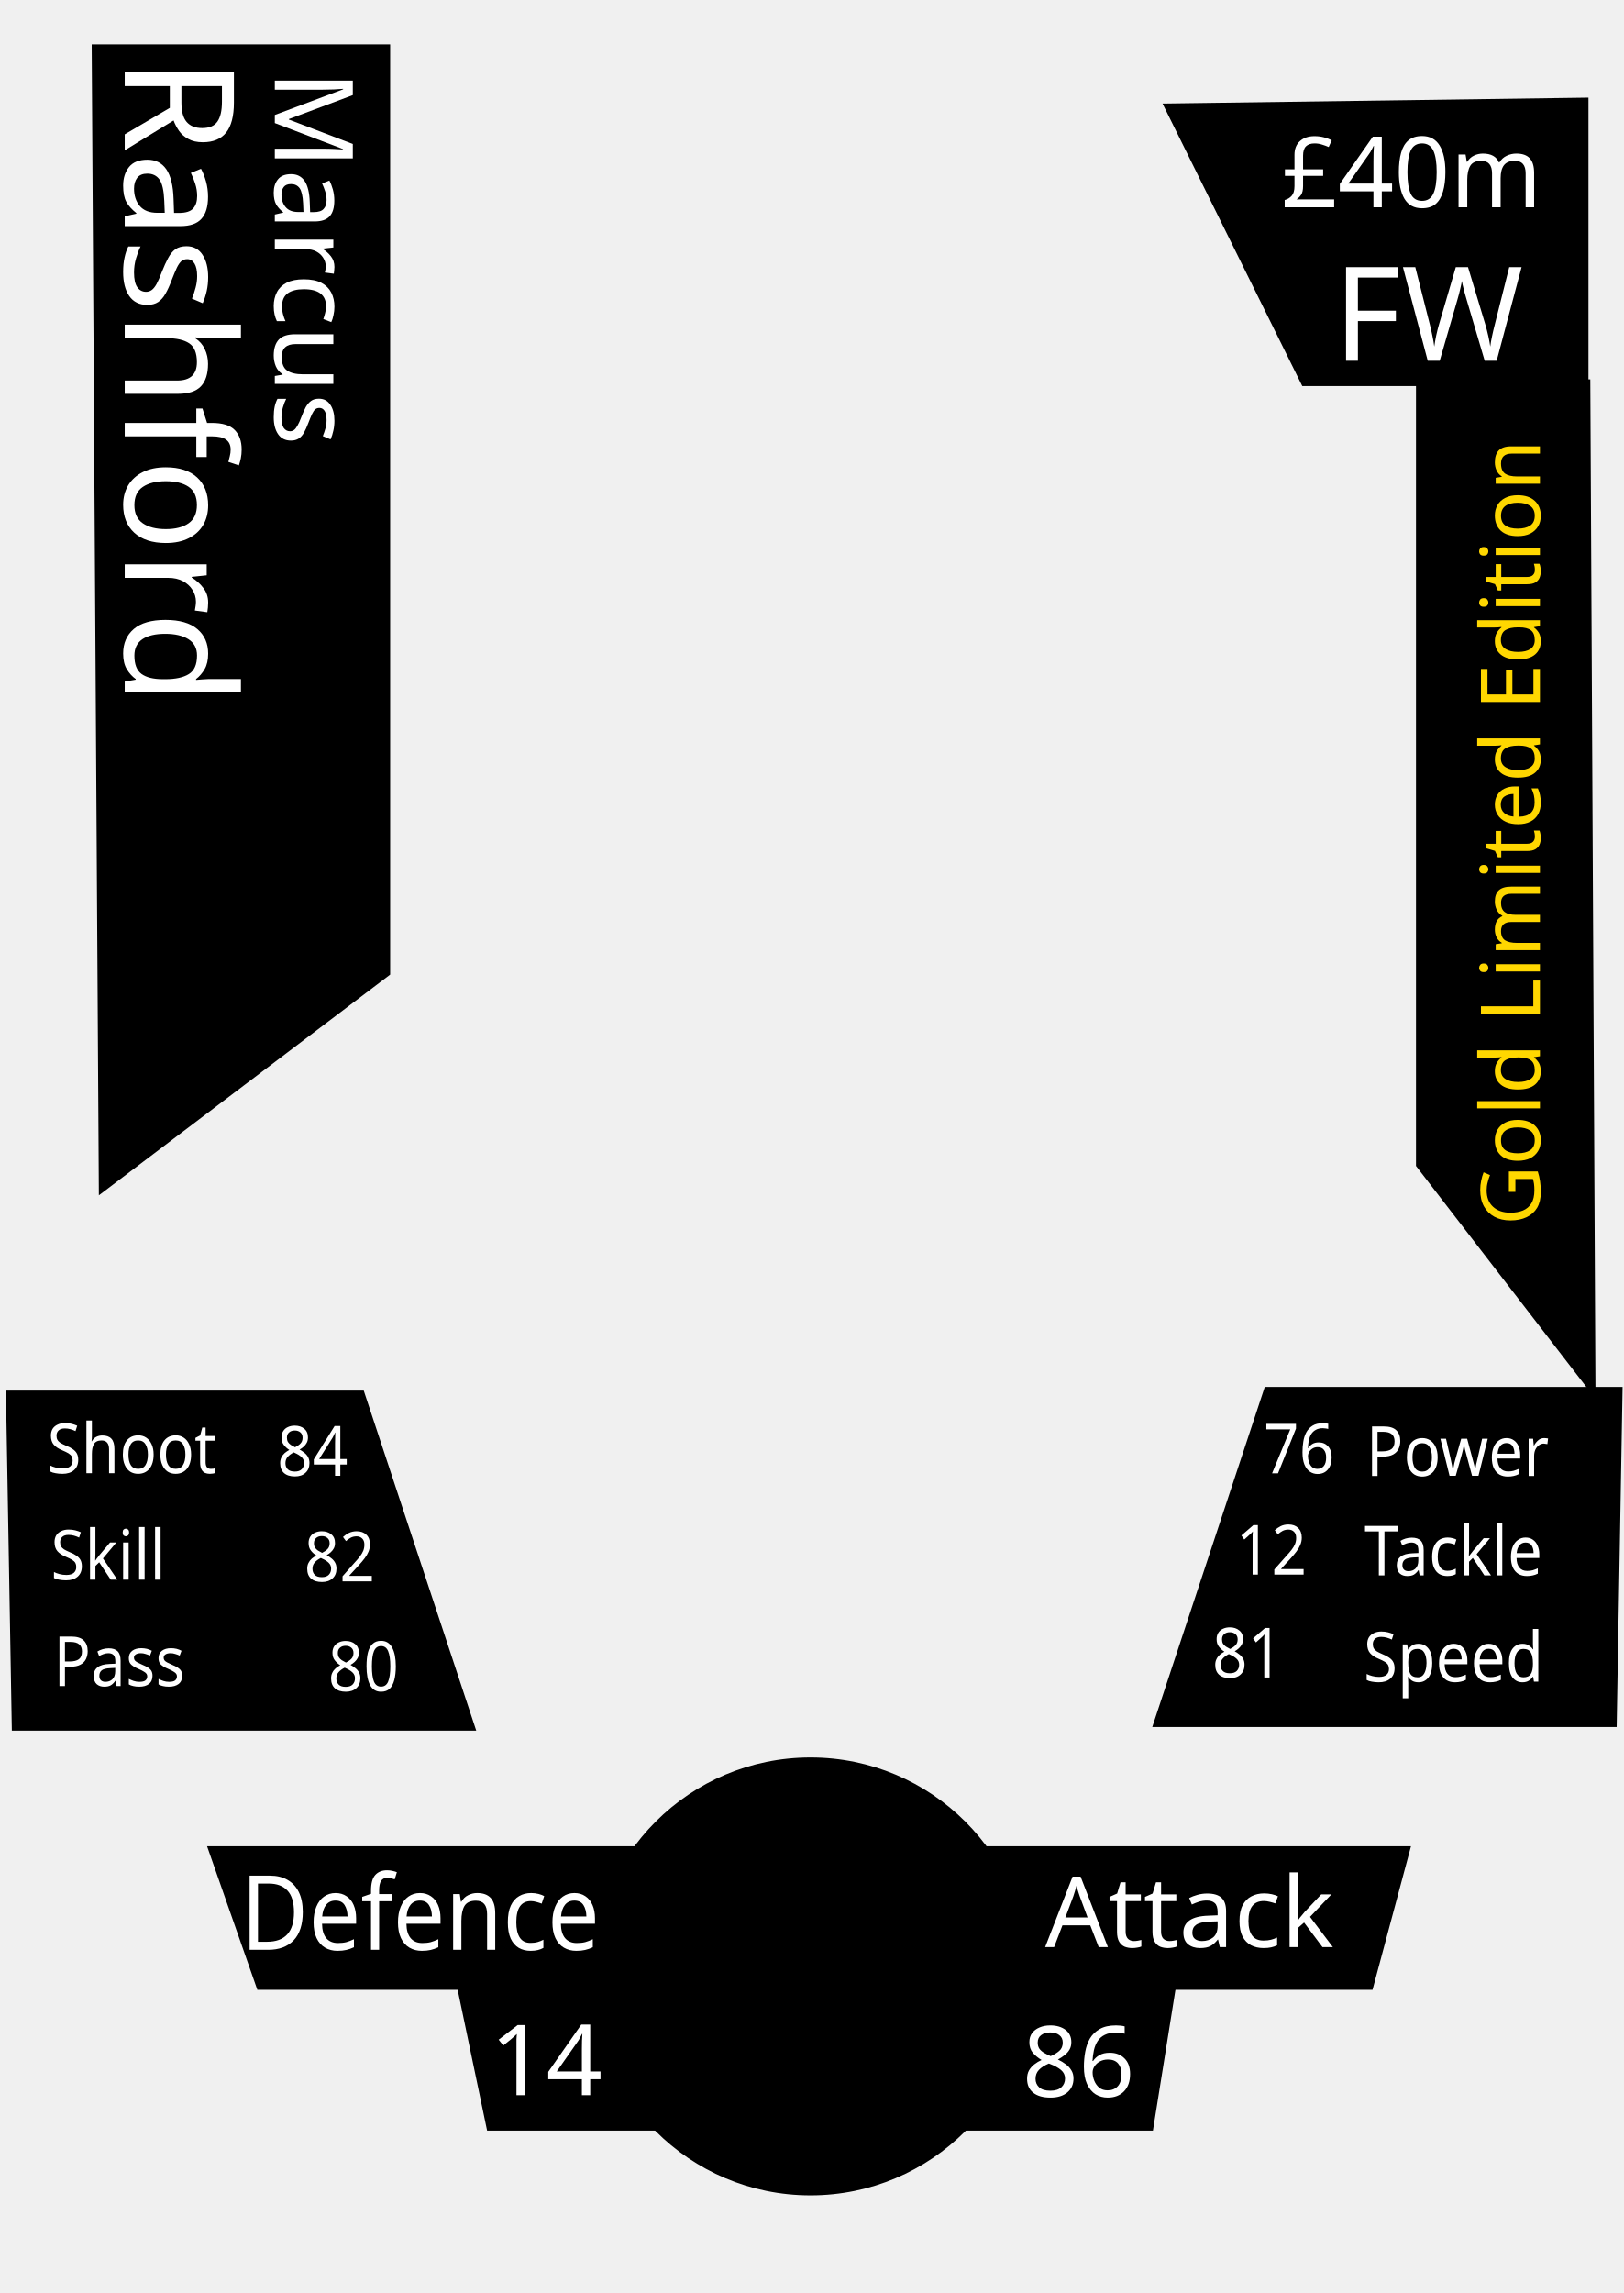
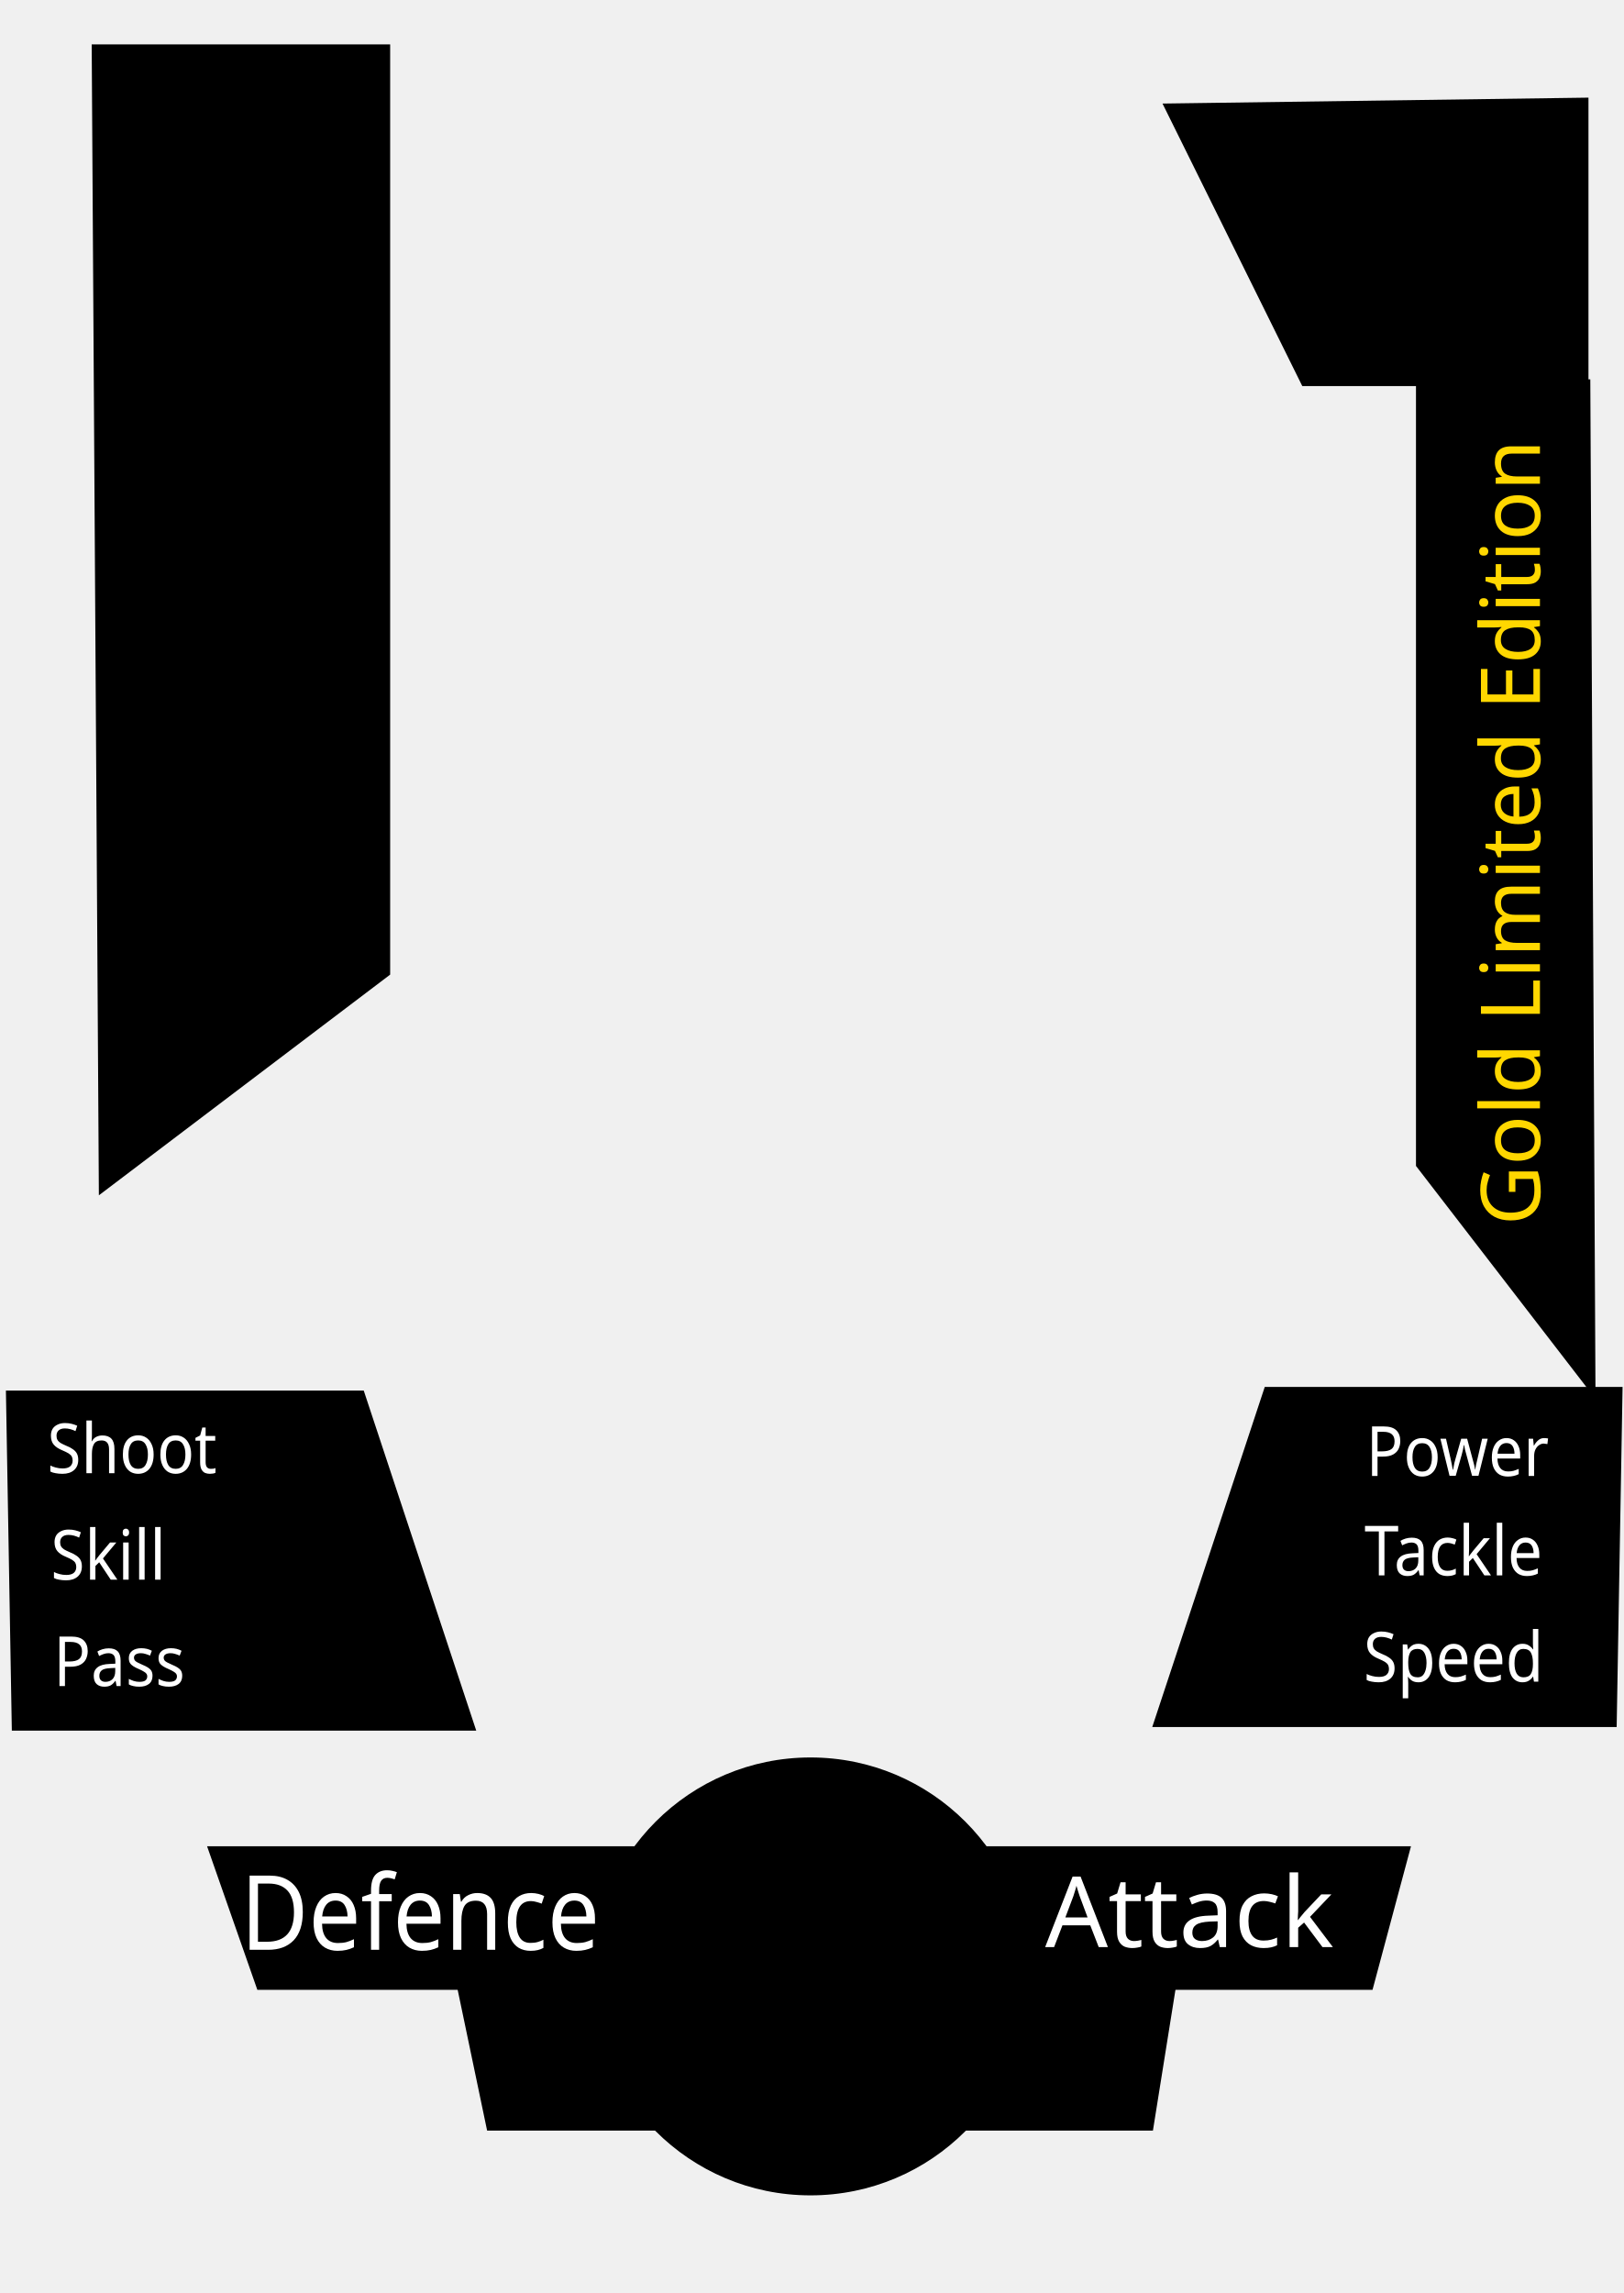
<svg xmlns="http://www.w3.org/2000/svg" width="209.849mm" height="296.236mm" viewBox="0 0 209.849 296.236" version="1.1" id="svg2">
  <g id="layer3" style="fill:#ffffff" transform="translate(0,-0.3822394)">
    <path style="fill:#000000;fill-opacity:1;stroke:none;stroke-width:0.265;stroke-opacity:1" d="M 26.757,238.9 H 182.328 l -4.971,18.552 H 33.255 Z" id="path6" />
    <path style="fill:#000000;fill-opacity:1;stroke:none;stroke-width:0.204;stroke-opacity:1" d="m 59.065,257.088 h 92.884 l -2.968,18.552 H 62.945 Z" id="path6-9" />
    <path style="fill:#000000;fill-opacity:1;stroke:none;stroke-width:0.238;stroke-opacity:1" d="M 208.905,223.5 H 148.894 L 163.431,179.565 h 46.239 z" id="path5-5" />
    <path style="fill:#000000;fill-opacity:1;stroke:none;stroke-width:0.238;stroke-opacity:1" d="M 1.529,223.969 H 61.541 L 47.003,180.035 H 0.764 Z" id="path5" />
    <path style="fill:#000000;stroke-width:0.245" d="M 12.776,154.807 50.416,126.294 V 6.116 H 11.849 Z" id="path2" />
    <path style="fill:#000000;stroke-width:0.245" d="m 150.22,13.761 18.064,36.503 h 36.978 V 12.996 Z" id="path4" />
    <circle style="fill:#000000;stroke-width:0.265" id="path3" cx="104.734" cy="255.718" r="28.286" />
    <path style="opacity:1;fill:#000000;fill-opacity:1;stroke:none;stroke-width:2.708;stroke-dasharray:none;stroke-opacity:1" d="M 205.499,49.391 H 182.973 V 151.009 l 23.199,30.093 z" id="path31" />
  </g>
  <g id="layer1" style="fill:#ffffff" transform="translate(-0.3822394,1.911197)">
    <text xml:space="preserve" style="font-style:normal;font-variant:normal;font-weight:normal;font-stretch:normal;font-size:14.111px;font-family:sans-serif;-inkscape-font-specification:'sans-serif, Normal';font-variant-ligatures:normal;font-variant-caps:normal;font-variant-numeric:normal;font-variant-east-asian:normal;fill:#ffffff;stroke-width:0.265" x="7.127" y="-35.897" id="text1" transform="rotate(90)">
-       <tspan id="tspan1" class="svg-first-name" style="font-style:normal;font-variant:normal;font-weight:normal;font-stretch:normal;font-size:14.111px;font-family:sans-serif;-inkscape-font-specification:'sans-serif, Normal';font-variant-ligatures:normal;font-variant-caps:normal;font-variant-numeric:normal;font-variant-east-asian:normal;fill:#ffffff;stroke-width:0.265" x="7.127" y="-35.897">Marcus</tspan>
+       <tspan id="tspan1" class="svg-first-name" style="font-style:normal;font-variant:normal;font-weight:normal;font-stretch:normal;font-size:14.111px;font-family:sans-serif;-inkscape-font-specification:'sans-serif, Normal';font-variant-ligatures:normal;font-variant-caps:normal;font-variant-numeric:normal;font-variant-east-asian:normal;fill:#ffffff;stroke-width:0.265" x="7.127" y="-35.897" />
    </text>
    <text xml:space="preserve" style="font-style:normal;font-variant:normal;font-weight:normal;font-stretch:normal;font-size:12.7px;font-family:sans-serif;-inkscape-font-specification:'sans-serif, Normal';font-variant-ligatures:normal;font-variant-caps:normal;font-variant-numeric:normal;font-variant-east-asian:normal;fill:#ffffff;stroke-width:0.265" x="165.983" y="24.865" class="svg-price" id="text1-1">
-       <tspan id="tspan1-0" style="font-style:normal;font-variant:normal;font-weight:normal;font-stretch:normal;font-size:12.7px;font-family:sans-serif;-inkscape-font-specification:'sans-serif, Normal';font-variant-ligatures:normal;font-variant-caps:normal;font-variant-numeric:normal;font-variant-east-asian:normal;fill:#ffffff;stroke-width:0.265" x="165.983" y="24.865">£40m</tspan>
+       <tspan id="tspan1-0" style="font-style:normal;font-variant:normal;font-weight:normal;font-stretch:normal;font-size:12.7px;font-family:sans-serif;-inkscape-font-specification:'sans-serif, Normal';font-variant-ligatures:normal;font-variant-caps:normal;font-variant-numeric:normal;font-variant-east-asian:normal;fill:#ffffff;stroke-width:0.265" x="165.983" y="24.865" />
    </text>
    <text xml:space="preserve" style="font-style:normal;font-variant:normal;font-weight:normal;font-stretch:normal;font-size:16.933px;font-family:Sans;-inkscape-font-specification:'Sans, Normal';font-variant-ligatures:normal;font-variant-caps:normal;font-variant-numeric:normal;font-variant-east-asian:normal;fill:#ffffff;stroke-width:0.265" x="172.679" y="44.695" class="svg-pos-short" id="text1-1-5">
-       <tspan id="tspan1-0-1" style="font-style:normal;font-variant:normal;font-weight:normal;font-stretch:normal;font-size:16.933px;font-family:Sans;-inkscape-font-specification:'Sans, Normal';font-variant-ligatures:normal;font-variant-caps:normal;font-variant-numeric:normal;font-variant-east-asian:normal;fill:#ffffff;stroke-width:0.265" x="172.679" y="44.695">FW</tspan>
+       <tspan id="tspan1-0-1" style="font-style:normal;font-variant:normal;font-weight:normal;font-stretch:normal;font-size:16.933px;font-family:Sans;-inkscape-font-specification:'Sans, Normal';font-variant-ligatures:normal;font-variant-caps:normal;font-variant-numeric:normal;font-variant-east-asian:normal;fill:#ffffff;stroke-width:0.265" x="172.679" y="44.695" />
    </text>
    <text xml:space="preserve" style="font-style:normal;font-variant:normal;font-weight:normal;font-stretch:normal;font-size:19.756px;font-family:sans-serif;-inkscape-font-specification:'sans-serif, Normal';font-variant-ligatures:normal;font-variant-caps:normal;font-variant-numeric:normal;font-variant-east-asian:normal;fill:#ffffff;stroke-width:0.265" x="5.529" y="-16.497" id="text1-6" class="svg-last-name" transform="rotate(90)">
-       <tspan id="tspan1-3" style="font-style:normal;font-variant:normal;font-weight:normal;font-stretch:normal;font-size:19.756px;font-family:sans-serif;-inkscape-font-specification:'sans-serif, Normal';font-variant-ligatures:normal;font-variant-caps:normal;font-variant-numeric:normal;font-variant-east-asian:normal;fill:#ffffff;stroke-width:0.265" x="5.529" y="-16.497">Rashford</tspan>
+       <tspan id="tspan1-3" style="font-style:normal;font-variant:normal;font-weight:normal;font-stretch:normal;font-size:19.756px;font-family:sans-serif;-inkscape-font-specification:'sans-serif, Normal';font-variant-ligatures:normal;font-variant-caps:normal;font-variant-numeric:normal;font-variant-east-asian:normal;fill:#ffffff;stroke-width:0.265" x="5.529" y="-16.497" />
    </text>
  </g>
  <g id="layer4" transform="translate(0,-0.3822394)">
    <text xml:space="preserve" style="font-style:normal;font-variant:normal;font-weight:normal;font-stretch:normal;font-size:8.467px;font-family:sans-serif;-inkscape-font-specification:'sans-serif, Normal';font-variant-ligatures:normal;font-variant-caps:normal;font-variant-numeric:normal;font-variant-east-asian:normal;fill:#ffffff;stroke-width:0.25" x="37.865" y="180.657" id="text4-4-84-6" class="svg-shoot" transform="scale(0.9456518,1.057472)">
-       <tspan id="tspan4-5-33-7" style="font-style:normal;font-variant:normal;font-weight:normal;font-stretch:normal;font-size:8.467px;font-family:sans-serif;-inkscape-font-specification:'sans-serif, Normal';font-variant-ligatures:normal;font-variant-caps:normal;font-variant-numeric:normal;font-variant-east-asian:normal;fill:#ffffff;stroke-width:0.25" x="37.865" y="180.657">84</tspan>
+       <tspan id="tspan4-5-33-7" style="font-style:normal;font-variant:normal;font-weight:normal;font-stretch:normal;font-size:8.467px;font-family:sans-serif;-inkscape-font-specification:'sans-serif, Normal';font-variant-ligatures:normal;font-variant-caps:normal;font-variant-numeric:normal;font-variant-east-asian:normal;fill:#ffffff;stroke-width:0.25" x="37.865" y="180.657" />
    </text>
    <text xml:space="preserve" style="font-style:normal;font-variant:normal;font-weight:normal;font-stretch:normal;font-size:8.467px;font-family:sans-serif;-inkscape-font-specification:'sans-serif, Normal';font-variant-ligatures:normal;font-variant-caps:normal;font-variant-numeric:normal;font-variant-east-asian:normal;fill:#ffffff;stroke-width:0.25" x="41.557" y="193.56" id="text4-4-84-6-2" class="svg-skill" transform="scale(0.9456518,1.057472)">
-       <tspan id="tspan4-5-33-7-4" style="font-style:normal;font-variant:normal;font-weight:normal;font-stretch:normal;font-size:8.467px;font-family:sans-serif;-inkscape-font-specification:'sans-serif, Normal';font-variant-ligatures:normal;font-variant-caps:normal;font-variant-numeric:normal;font-variant-east-asian:normal;fill:#ffffff;stroke-width:0.25" x="41.557" y="193.56">82</tspan>
+       <tspan id="tspan4-5-33-7-4" style="font-style:normal;font-variant:normal;font-weight:normal;font-stretch:normal;font-size:8.467px;font-family:sans-serif;-inkscape-font-specification:'sans-serif, Normal';font-variant-ligatures:normal;font-variant-caps:normal;font-variant-numeric:normal;font-variant-east-asian:normal;fill:#ffffff;stroke-width:0.25" x="41.557" y="193.56" />
    </text>
    <text xml:space="preserve" style="font-style:normal;font-variant:normal;font-weight:normal;font-stretch:normal;font-size:8.467px;font-family:sans-serif;-inkscape-font-specification:'sans-serif, Normal';font-variant-ligatures:normal;font-variant-caps:normal;font-variant-numeric:normal;font-variant-east-asian:normal;fill:#ffffff;stroke-width:0.25" x="44.819" y="206.96" id="text4-4-84-6-2-2" class="svg-pass" transform="scale(0.9456518,1.057472)">
-       <tspan id="tspan4-5-33-7-4-7" style="font-style:normal;font-variant:normal;font-weight:normal;font-stretch:normal;font-size:8.467px;font-family:sans-serif;-inkscape-font-specification:'sans-serif, Normal';font-variant-ligatures:normal;font-variant-caps:normal;font-variant-numeric:normal;font-variant-east-asian:normal;fill:#ffffff;stroke-width:0.25" x="44.819" y="206.96">80</tspan>
+       <tspan id="tspan4-5-33-7-4-7" style="font-style:normal;font-variant:normal;font-weight:normal;font-stretch:normal;font-size:8.467px;font-family:sans-serif;-inkscape-font-specification:'sans-serif, Normal';font-variant-ligatures:normal;font-variant-caps:normal;font-variant-numeric:normal;font-variant-east-asian:normal;fill:#ffffff;stroke-width:0.25" x="44.819" y="206.96" />
    </text>
    <text xml:space="preserve" style="font-style:normal;font-variant:normal;font-weight:normal;font-stretch:normal;font-size:12.7px;font-family:sans-serif;-inkscape-font-specification:'sans-serif, Normal';font-variant-ligatures:normal;font-variant-caps:normal;font-variant-numeric:normal;font-variant-east-asian:normal;fill:#ffffff;stroke-width:0.265" x="132.094" y="271.253" id="text4-1-3" class="svg-attack">
-       <tspan id="tspan4-7-1" style="font-style:normal;font-variant:normal;font-weight:normal;font-stretch:normal;font-size:12.7px;font-family:sans-serif;-inkscape-font-specification:'sans-serif, Normal';font-variant-ligatures:normal;font-variant-caps:normal;font-variant-numeric:normal;font-variant-east-asian:normal;fill:#ffffff;stroke-width:0.265" x="132.094" y="271.253">86</tspan>
+       <tspan id="tspan4-7-1" style="font-style:normal;font-variant:normal;font-weight:normal;font-stretch:normal;font-size:12.7px;font-family:sans-serif;-inkscape-font-specification:'sans-serif, Normal';font-variant-ligatures:normal;font-variant-caps:normal;font-variant-numeric:normal;font-variant-east-asian:normal;fill:#ffffff;stroke-width:0.265" x="132.094" y="271.253" />
    </text>
    <text xml:space="preserve" style="font-style:normal;font-variant:normal;font-weight:normal;font-stretch:normal;font-size:12.7px;font-family:sans-serif;-inkscape-font-specification:'sans-serif, Normal';font-variant-ligatures:normal;font-variant-caps:normal;font-variant-numeric:normal;font-variant-east-asian:normal;fill:#ffffff;stroke-width:0.265" x="63.317" y="271.066" id="text4-1-3-1" class="svg-defence">
-       <tspan id="tspan4-7-1-7" style="font-style:normal;font-variant:normal;font-weight:normal;font-stretch:normal;font-size:12.7px;font-family:sans-serif;-inkscape-font-specification:'sans-serif, Normal';font-variant-ligatures:normal;font-variant-caps:normal;font-variant-numeric:normal;font-variant-east-asian:normal;fill:#ffffff;stroke-width:0.265" x="63.317" y="271.066">14</tspan>
+       <tspan id="tspan4-7-1-7" style="font-style:normal;font-variant:normal;font-weight:normal;font-stretch:normal;font-size:12.7px;font-family:sans-serif;-inkscape-font-specification:'sans-serif, Normal';font-variant-ligatures:normal;font-variant-caps:normal;font-variant-numeric:normal;font-variant-east-asian:normal;fill:#ffffff;stroke-width:0.265" x="63.317" y="271.066" />
    </text>
    <text xml:space="preserve" style="font-style:normal;font-variant:normal;font-weight:normal;font-stretch:normal;font-size:8.467px;font-family:sans-serif;-inkscape-font-specification:'sans-serif, Normal';font-variant-ligatures:normal;font-variant-caps:normal;font-variant-numeric:normal;font-variant-east-asian:normal;fill:#ffffff;stroke-width:0.25" x="172.668" y="180.361" id="text4-4-84-6-2-3" class="svg-power" transform="scale(0.9456518,1.057472)">
-       <tspan id="tspan4-5-33-7-4-8" style="font-style:normal;font-variant:normal;font-weight:normal;font-stretch:normal;font-size:8.467px;font-family:sans-serif;-inkscape-font-specification:'sans-serif, Normal';font-variant-ligatures:normal;font-variant-caps:normal;font-variant-numeric:normal;font-variant-east-asian:normal;fill:#ffffff;stroke-width:0.25" x="172.668" y="180.361">76</tspan>
+       <tspan id="tspan4-5-33-7-4-8" style="font-style:normal;font-variant:normal;font-weight:normal;font-stretch:normal;font-size:8.467px;font-family:sans-serif;-inkscape-font-specification:'sans-serif, Normal';font-variant-ligatures:normal;font-variant-caps:normal;font-variant-numeric:normal;font-variant-east-asian:normal;fill:#ffffff;stroke-width:0.25" x="172.668" y="180.361" />
    </text>
    <text xml:space="preserve" style="font-style:normal;font-variant:normal;font-weight:normal;font-stretch:normal;font-size:8.467px;font-family:sans-serif;-inkscape-font-specification:'sans-serif, Normal';font-variant-ligatures:normal;font-variant-caps:normal;font-variant-numeric:normal;font-variant-east-asian:normal;fill:#ffffff;stroke-width:0.25" x="168.881" y="192.729" id="text4-4-84-6-2-3-7" class="svg-tackle" transform="scale(0.9456518,1.057472)">
-       <tspan id="tspan4-5-33-7-4-8-0" style="font-style:normal;font-variant:normal;font-weight:normal;font-stretch:normal;font-size:8.467px;font-family:sans-serif;-inkscape-font-specification:'sans-serif, Normal';font-variant-ligatures:normal;font-variant-caps:normal;font-variant-numeric:normal;font-variant-east-asian:normal;fill:#ffffff;stroke-width:0.25" x="168.881" y="192.729">12</tspan>
+       <tspan id="tspan4-5-33-7-4-8-0" style="font-style:normal;font-variant:normal;font-weight:normal;font-stretch:normal;font-size:8.467px;font-family:sans-serif;-inkscape-font-specification:'sans-serif, Normal';font-variant-ligatures:normal;font-variant-caps:normal;font-variant-numeric:normal;font-variant-east-asian:normal;fill:#ffffff;stroke-width:0.25" x="168.881" y="192.729" />
    </text>
    <text xml:space="preserve" style="font-style:normal;font-variant:normal;font-weight:normal;font-stretch:normal;font-size:8.467px;font-family:sans-serif;-inkscape-font-specification:'sans-serif, Normal';font-variant-ligatures:normal;font-variant-caps:normal;font-variant-numeric:normal;font-variant-east-asian:normal;fill:#ffffff;stroke-width:0.25" x="165.636" y="205.3" id="text4-4-84-6-2-3-7-9" class="svg-speed" transform="scale(0.9456518,1.057472)">
-       <tspan id="tspan4-5-33-7-4-8-0-1" style="font-style:normal;font-variant:normal;font-weight:normal;font-stretch:normal;font-size:8.467px;font-family:sans-serif;-inkscape-font-specification:'sans-serif, Normal';font-variant-ligatures:normal;font-variant-caps:normal;font-variant-numeric:normal;font-variant-east-asian:normal;fill:#ffffff;stroke-width:0.25" x="165.636" y="205.3">81</tspan>
+       <tspan id="tspan4-5-33-7-4-8-0-1" style="font-style:normal;font-variant:normal;font-weight:normal;font-stretch:normal;font-size:8.467px;font-family:sans-serif;-inkscape-font-specification:'sans-serif, Normal';font-variant-ligatures:normal;font-variant-caps:normal;font-variant-numeric:normal;font-variant-east-asian:normal;fill:#ffffff;stroke-width:0.25" x="165.636" y="205.3" />
    </text>
  </g>
  <g id="layer7" transform="translate(0,-0.3822394)">
    <text xml:space="preserve" style="font-style:normal;font-variant:normal;font-weight:normal;font-stretch:normal;font-size:8.467px;font-family:sans-serif;-inkscape-font-specification:'sans-serif, Normal';font-variant-ligatures:normal;font-variant-caps:normal;font-variant-numeric:normal;font-variant-east-asian:normal;fill:#ffffff;stroke-width:0.25" x="186.314" y="205.808" id="text4-4-84" transform="scale(0.9456518,1.057472)">
      <tspan id="tspan4-5-33" style="font-style:normal;font-variant:normal;font-weight:normal;font-stretch:normal;font-size:8.467px;font-family:sans-serif;-inkscape-font-specification:'sans-serif, Normal';font-variant-ligatures:normal;font-variant-caps:normal;font-variant-numeric:normal;font-variant-east-asian:normal;fill:#ffffff;stroke-width:0.25" x="186.314" y="205.808">Speed</tspan>
    </text>
    <text xml:space="preserve" style="font-style:normal;font-variant:normal;font-weight:normal;font-stretch:normal;font-size:8.467px;font-family:sans-serif;-inkscape-font-specification:'sans-serif, Normal';font-variant-ligatures:normal;font-variant-caps:normal;font-variant-numeric:normal;font-variant-east-asian:normal;fill:#ffffff;stroke-width:0.25" x="186.655" y="180.675" id="text4-4-8" transform="scale(0.9456518,1.057472)">
      <tspan id="tspan4-5-7" style="font-style:normal;font-variant:normal;font-weight:normal;font-stretch:normal;font-size:8.467px;font-family:sans-serif;-inkscape-font-specification:'sans-serif, Normal';font-variant-ligatures:normal;font-variant-caps:normal;font-variant-numeric:normal;font-variant-east-asian:normal;fill:#ffffff;stroke-width:0.25" x="186.655" y="180.675">Power</tspan>
    </text>
    <text xml:space="preserve" style="font-style:normal;font-variant:normal;font-weight:normal;font-stretch:normal;font-size:8.467px;font-family:sans-serif;-inkscape-font-specification:'sans-serif, Normal';font-variant-ligatures:normal;font-variant-caps:normal;font-variant-numeric:normal;font-variant-east-asian:normal;fill:#ffffff;stroke-width:0.25" x="6.938" y="193.35" id="text4-4-4" transform="scale(0.9456518,1.057472)">
      <tspan id="tspan4-5-6" style="font-style:normal;font-variant:normal;font-weight:normal;font-stretch:normal;font-size:8.467px;font-family:sans-serif;-inkscape-font-specification:'sans-serif, Normal';font-variant-ligatures:normal;font-variant-caps:normal;font-variant-numeric:normal;font-variant-east-asian:normal;fill:#ffffff;stroke-width:0.25" x="6.938" y="193.35">Skill</tspan>
    </text>
    <text xml:space="preserve" style="font-style:normal;font-variant:normal;font-weight:normal;font-stretch:normal;font-size:8.467px;font-family:sans-serif;-inkscape-font-specification:'sans-serif, Normal';font-variant-ligatures:normal;font-variant-caps:normal;font-variant-numeric:normal;font-variant-east-asian:normal;fill:#ffffff;stroke-width:0.25" x="6.441" y="180.341" id="text4-4-42" transform="scale(0.9456518,1.057472)">
      <tspan id="tspan4-5-3" style="font-style:normal;font-variant:normal;font-weight:normal;font-stretch:normal;font-size:8.467px;font-family:sans-serif;-inkscape-font-specification:'sans-serif, Normal';font-variant-ligatures:normal;font-variant-caps:normal;font-variant-numeric:normal;font-variant-east-asian:normal;fill:#ffffff;stroke-width:0.25" x="6.441" y="180.341">Shoot</tspan>
    </text>
    <text xml:space="preserve" style="font-style:normal;font-variant:normal;font-weight:normal;font-stretch:normal;font-size:8.467px;font-family:sans-serif;-inkscape-font-specification:'sans-serif, Normal';font-variant-ligatures:normal;font-variant-caps:normal;font-variant-numeric:normal;font-variant-east-asian:normal;fill:#ffffff;stroke-width:0.25" x="186.447" y="192.827" id="text4-4-0" transform="scale(0.9456518,1.057472)">
      <tspan id="tspan4-5-38" style="font-style:normal;font-variant:normal;font-weight:normal;font-stretch:normal;font-size:8.467px;font-family:sans-serif;-inkscape-font-specification:'sans-serif, Normal';font-variant-ligatures:normal;font-variant-caps:normal;font-variant-numeric:normal;font-variant-east-asian:normal;fill:#ffffff;stroke-width:0.25" x="186.447" y="192.827">Tackle</tspan>
    </text>
    <text xml:space="preserve" style="font-style:normal;font-variant:normal;font-weight:normal;font-stretch:normal;font-size:8.467px;font-family:sans-serif;-inkscape-font-specification:'sans-serif, Normal';font-variant-ligatures:normal;font-variant-caps:normal;font-variant-numeric:normal;font-variant-east-asian:normal;fill:#ffffff;stroke-width:0.25" x="7.296" y="206.347" id="text4-4" transform="scale(0.9456518,1.057472)">
      <tspan id="tspan4-5" style="font-style:normal;font-variant:normal;font-weight:normal;font-stretch:normal;font-size:8.467px;font-family:sans-serif;-inkscape-font-specification:'sans-serif, Normal';font-variant-ligatures:normal;font-variant-caps:normal;font-variant-numeric:normal;font-variant-east-asian:normal;fill:#ffffff;stroke-width:0.25" x="7.296" y="206.347">Pass</tspan>
    </text>
    <text xml:space="preserve" style="font-style:normal;font-variant:normal;font-weight:normal;font-stretch:normal;font-size:12.7px;font-family:sans-serif;-inkscape-font-specification:'sans-serif, Normal';font-variant-ligatures:normal;font-variant-caps:normal;font-variant-numeric:normal;font-variant-east-asian:normal;fill:#ffffff;stroke-width:0.265" x="135.055" y="251.931" id="text4-1">
      <tspan id="tspan4-7" style="font-style:normal;font-variant:normal;font-weight:normal;font-stretch:normal;font-size:12.7px;font-family:sans-serif;-inkscape-font-specification:'sans-serif, Normal';font-variant-ligatures:normal;font-variant-caps:normal;font-variant-numeric:normal;font-variant-east-asian:normal;fill:#ffffff;stroke-width:0.265" x="135.055" y="251.931">Attack</tspan>
    </text>
    <text xml:space="preserve" style="font-style:normal;font-variant:normal;font-weight:normal;font-stretch:normal;font-size:12.7px;font-family:sans-serif;-inkscape-font-specification:'sans-serif, Normal';font-variant-ligatures:normal;font-variant-caps:normal;font-variant-numeric:normal;font-variant-east-asian:normal;fill:#ffffff;stroke-width:0.25" x="32.874" y="238.567" id="text4" transform="scale(0.9456518,1.057472)">
      <tspan id="tspan4" style="font-style:normal;font-variant:normal;font-weight:normal;font-stretch:normal;font-size:12.7px;font-family:sans-serif;-inkscape-font-specification:'sans-serif, Normal';font-variant-ligatures:normal;font-variant-caps:normal;font-variant-numeric:normal;font-variant-east-asian:normal;fill:#ffffff;stroke-width:0.25" x="32.874" y="238.567">Defence</tspan>
    </text>
    <text xml:space="preserve" style="font-size:10.673px;font-family:sans-serif;-inkscape-font-specification:'sans-serif, Normal';opacity:1;fill:#000000;fill-opacity:1;stroke:none;stroke-width:2.224;stroke-dasharray:none;stroke-opacity:1" x="-158.707" y="198.991" id="text31" transform="rotate(-90)">
      <tspan id="tspan31" style="font-style:normal;font-variant:normal;font-weight:normal;font-stretch:normal;font-family:sans-serif;-inkscape-font-specification:sans-serif;fill:#ffd700;fill-opacity:1;stroke-width:2.224" x="-158.707" y="198.991">Gold Limited Edition</tspan>
    </text>
  </g>
</svg>
